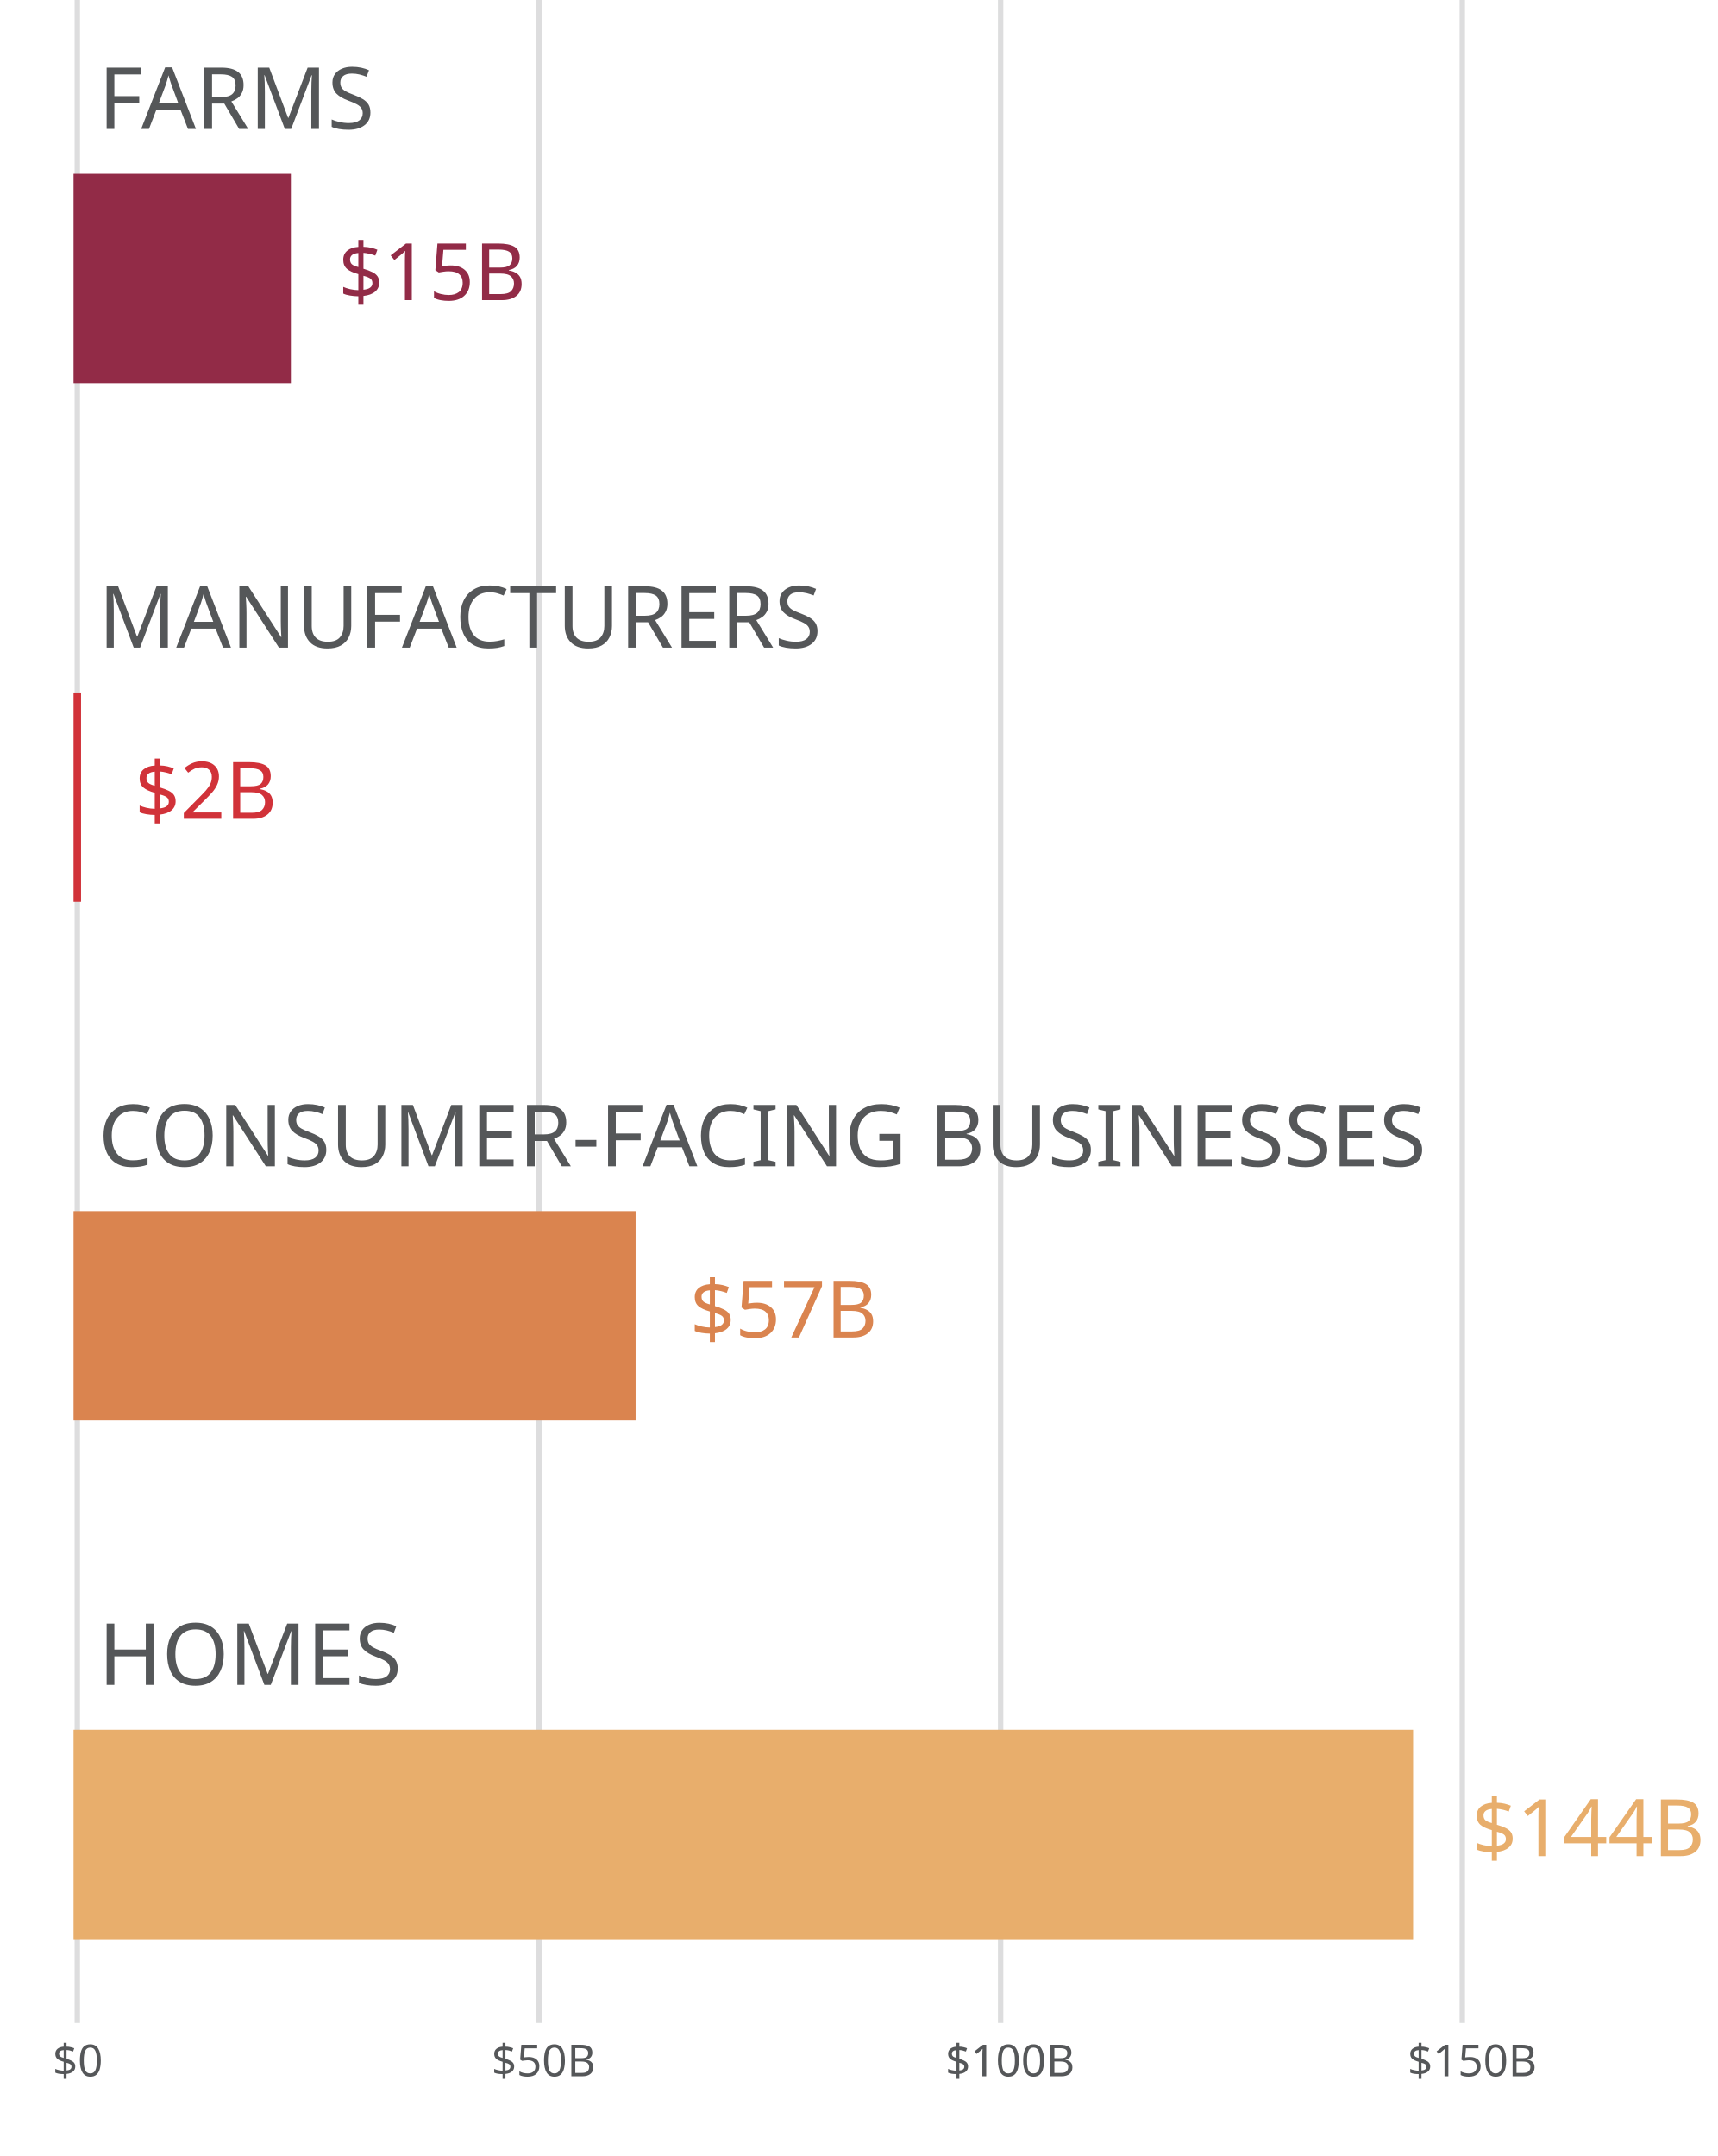
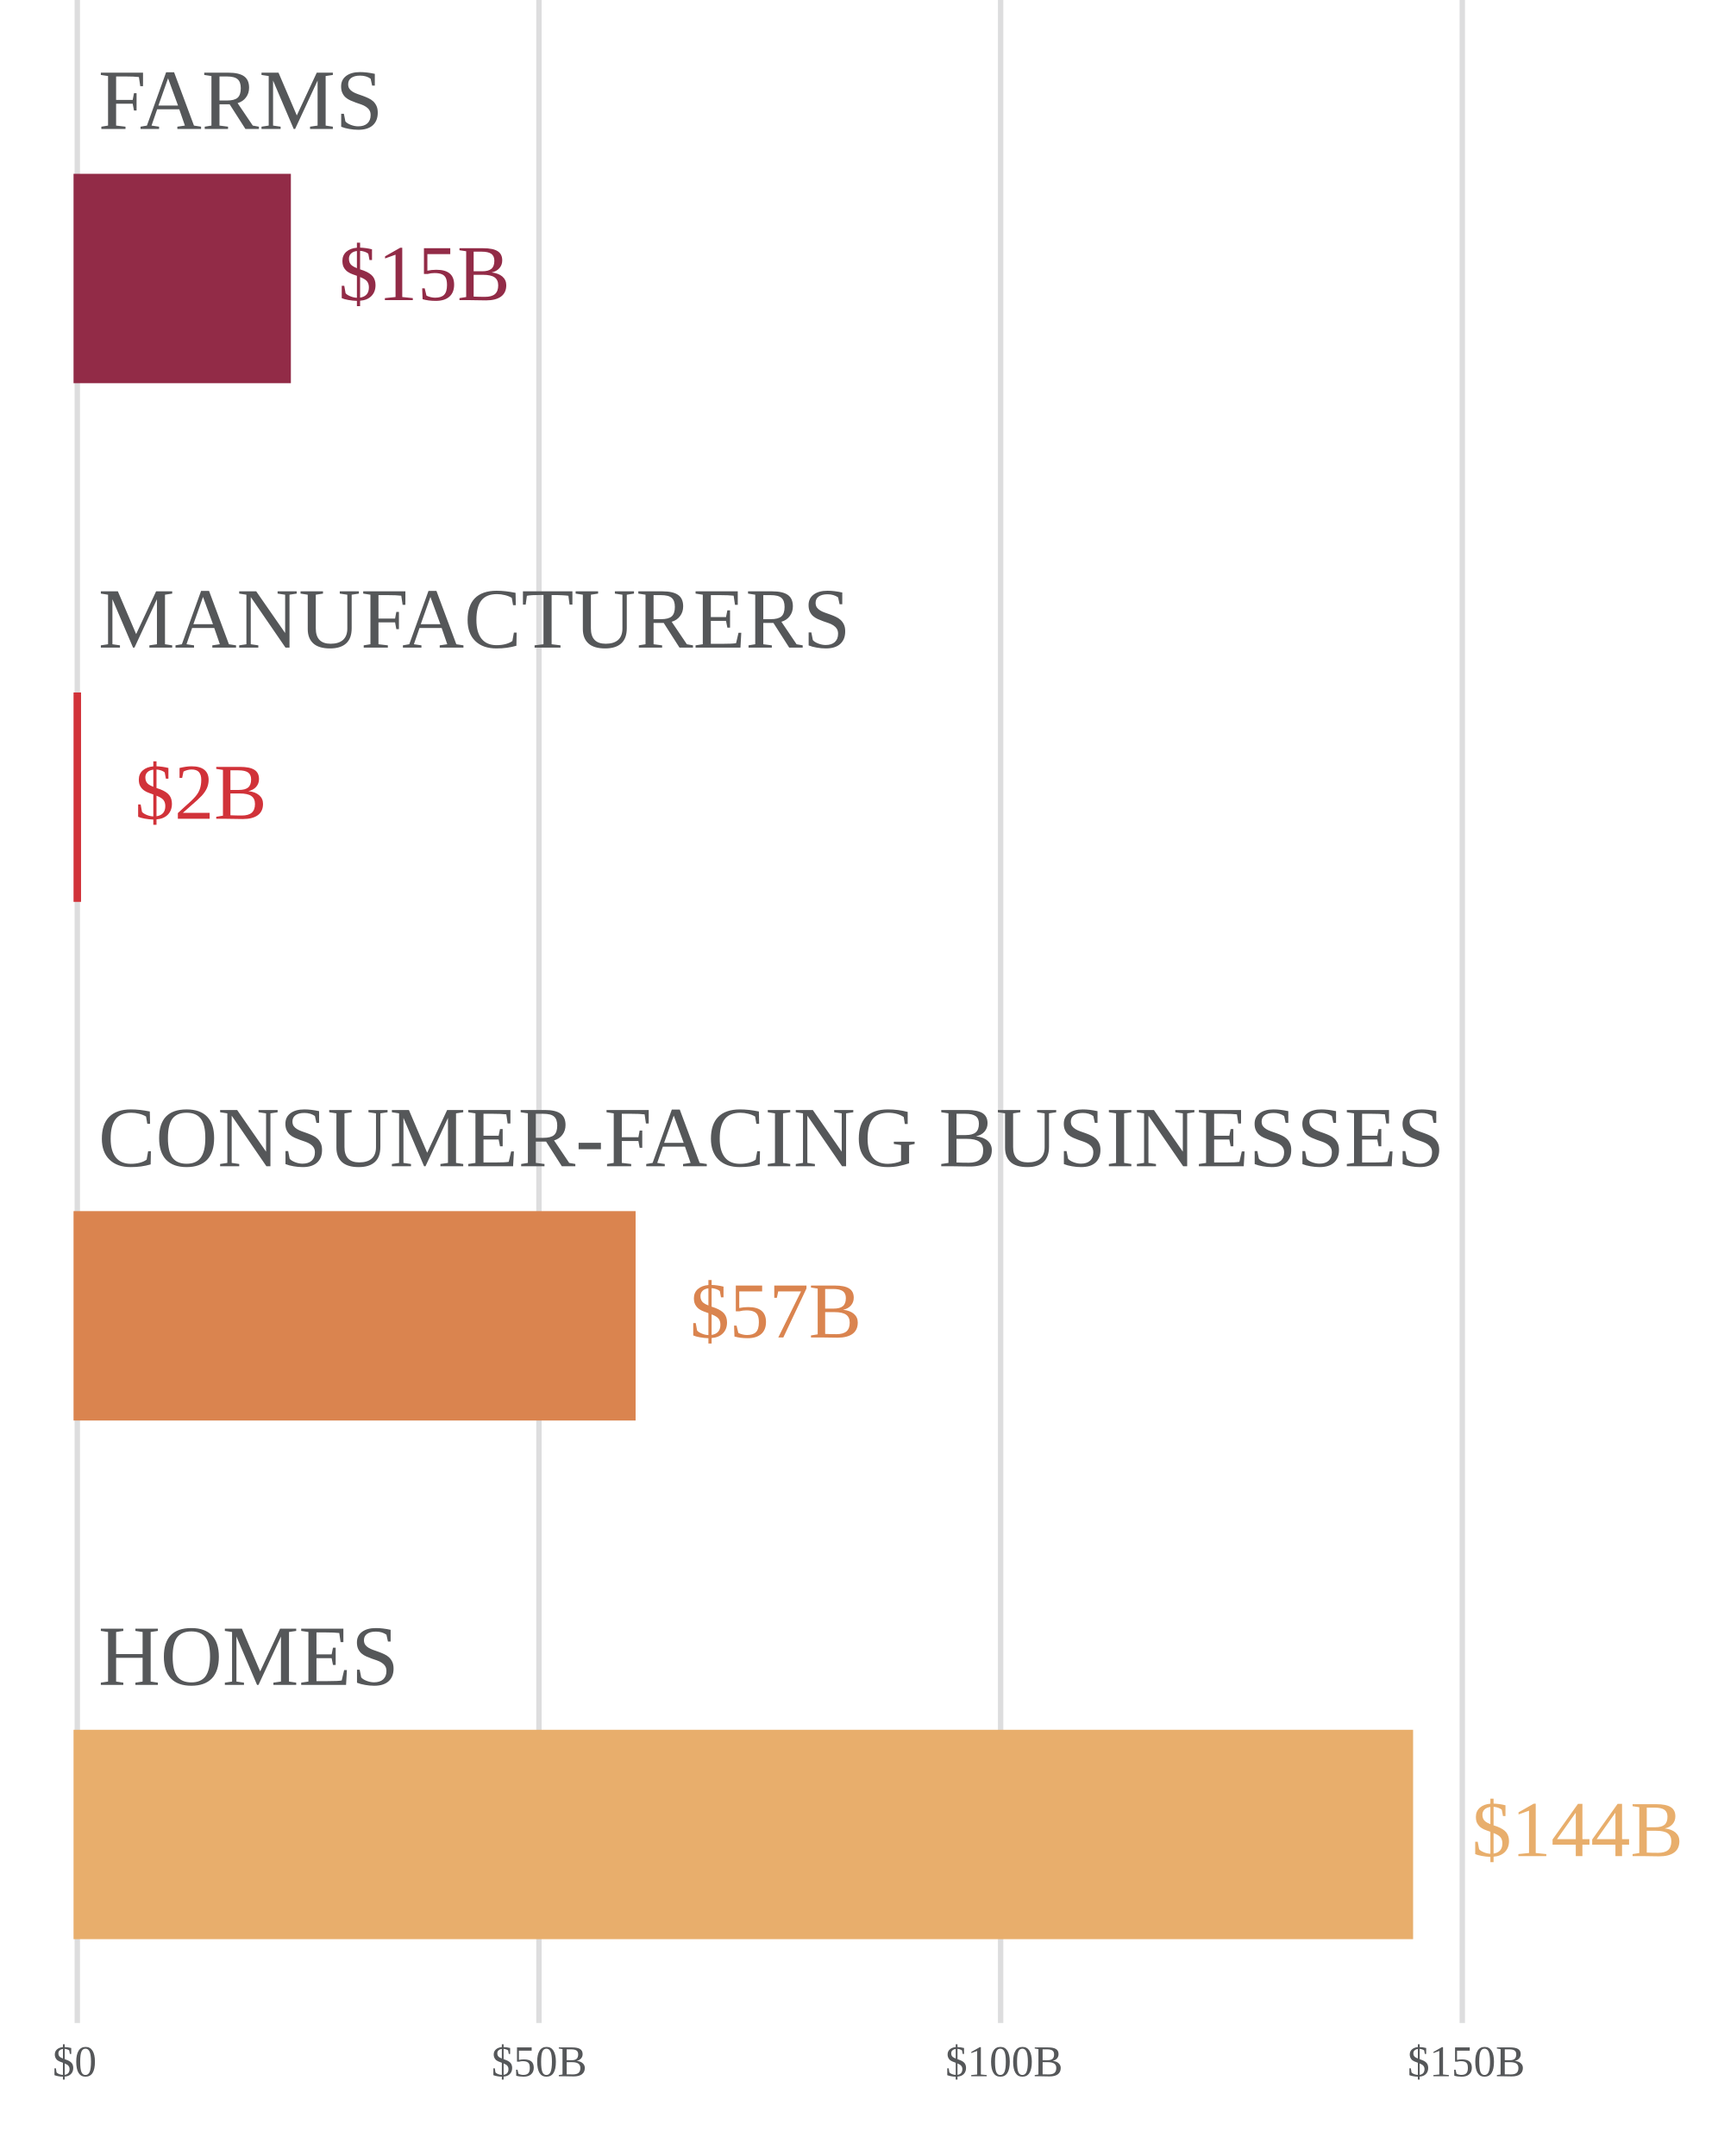
<svg xmlns="http://www.w3.org/2000/svg" version="1.1" x="0px" y="0px" viewBox="0 0 320 401.792" enable-background="new 0 0 320 401.792" xml:space="preserve">
  <g id="bottom">
    <g opacity="0.2">
      <g>
        <line fill="none" stroke="#555759" stroke-miterlimit="10" x1="14.404" y1="0" x2="14.404" y2="377.008" />
      </g>
    </g>
    <g opacity="0.2">
      <g>
        <line fill="none" stroke="#555759" stroke-miterlimit="10" x1="100.435" y1="0" x2="100.435" y2="377.008" />
      </g>
    </g>
    <g opacity="0.2">
      <g>
        <line fill="none" stroke="#555759" stroke-miterlimit="10" x1="186.466" y1="0" x2="186.466" y2="377.008" />
      </g>
    </g>
    <g opacity="0.2">
      <g>
        <line fill="none" stroke="#555759" stroke-miterlimit="10" x1="272.497" y1="0" x2="272.497" y2="377.008" />
      </g>
    </g>
    <g>
      <g>
        <rect x="13.705" y="322.362" fill="#E8AE6C" width="249.625" height="39.023" />
      </g>
    </g>
    <g>
      <g>
        <rect x="13.705" y="225.705" fill="#DA844F" width="104.738" height="39.023" />
      </g>
    </g>
    <g>
      <g>
        <rect x="13.705" y="129.048" fill="#D13239" width="1.397" height="39.023" />
      </g>
    </g>
    <g>
      <g>
        <rect x="13.705" y="32.391" fill="#922B47" width="40.499" height="39.023" />
      </g>
    </g>
-     <text transform="matrix(1 0 0 1 63.041 55.9313)" fill="#922B47" font-family="'ProximaNova-Bold'" font-size="14.773px">$15B</text>
-     <text transform="matrix(1 0 0 1 25.1016 152.5885)" fill="#D13239" font-family="'ProximaNova-Bold'" font-size="14.773px">$2B</text>
-     <text transform="matrix(1 0 0 1 128.5439 249.2452)" fill="#DA844F" font-family="'ProximaNova-Bold'" font-size="14.773px">$57B</text>
-     <text transform="matrix(1 0 0 1 274.2639 345.9022)" fill="#E8AE6C" font-family="'ProximaNova-Bold'" font-size="14.773px">$144B</text>
+     <text transform="matrix(1 0 0 1 63.041 55.9313)" fill="#922B47" font-size="14.773px">$15B</text>
+     <text transform="matrix(1 0 0 1 25.1016 152.5885)" fill="#D13239" font-size="14.773px">$2B</text>
+     <text transform="matrix(1 0 0 1 128.5439 249.2452)" fill="#DA844F" font-size="14.773px">$57B</text>
+     <text transform="matrix(1 0 0 1 274.2639 345.9022)" fill="#E8AE6C" font-size="14.773px">$144B</text>
    <g>
-       <text transform="matrix(1 0 0 1 18.324 24.0289)" fill="#555759" font-family="'ProximaNova-Regular'" font-size="16px">FARMS</text>
+       <text transform="matrix(1 0 0 1 18.324 24.0289)" fill="#555759" font-size="16px">FARMS</text>
    </g>
    <g>
-       <text transform="matrix(1 0 0 1 18.3239 120.6862)" fill="#555759" font-family="'ProximaNova-Regular'" font-size="16px">MANUFACTURERS</text>
+       <text transform="matrix(1 0 0 1 18.3239 120.6862)" fill="#555759" font-size="16px">MANUFACTURERS</text>
    </g>
    <g>
-       <text transform="matrix(1 0 0 1 18.324 314.0001)" fill="#555759" font-family="'ProximaNova-Regular'" font-size="16px">HOMES</text>
+       <text transform="matrix(1 0 0 1 18.324 314.0001)" fill="#555759" font-size="16px">HOMES</text>
    </g>
    <g>
-       <text transform="matrix(1 0 0 1 18.324 217.3431)" fill="#555759" font-family="'ProximaNova-Regular'" font-size="16px">CONSUMER-FACING BUSINESSES</text>
+       <text transform="matrix(1 0 0 1 18.324 217.3431)" fill="#555759" font-size="16px">CONSUMER-FACING BUSINESSES</text>
    </g>
    <g>
-       <text transform="matrix(1 0 0 1 262.2836 386.9313)" fill="#555759" font-family="'ProximaNova-Regular'" font-size="8.212px">$150B</text>
+       <text transform="matrix(1 0 0 1 262.2836 386.9313)" fill="#555759" font-size="8.212px">$150B</text>
    </g>
    <g>
-       <text transform="matrix(1 0 0 1 176.1621 386.9318)" fill="#555759" font-family="'ProximaNova-Regular'" font-size="8.212px">$100B</text>
+       <text transform="matrix(1 0 0 1 176.1621 386.9318)" fill="#555759" font-size="8.212px">$100B</text>
    </g>
    <g>
-       <text transform="matrix(1 0 0 1 91.5803 386.9313)" fill="#555759" font-family="'ProximaNova-Regular'" font-size="8.212px">$50B</text>
+       <text transform="matrix(1 0 0 1 91.5803 386.9313)" fill="#555759" font-size="8.212px">$50B</text>
    </g>
    <g>
-       <text transform="matrix(1 0 0 1 9.7899 386.9313)" fill="#555759" font-family="'ProximaNova-Regular'" font-size="8.212px">$0</text>
+       <text transform="matrix(1 0 0 1 9.7899 386.9313)" fill="#555759" font-size="8.212px">$0</text>
    </g>
  </g>
-   <g id="Farming" display="none">
- </g>
-   <g id="Manufacturing" display="none">
- </g>
-   <g id="Waste_diverted">
- </g>
-   <g id="jobs">
- </g>
-   <g id="consumer_ed_hover">
- </g>
-   <g id="pop_up">
- </g>
</svg>
